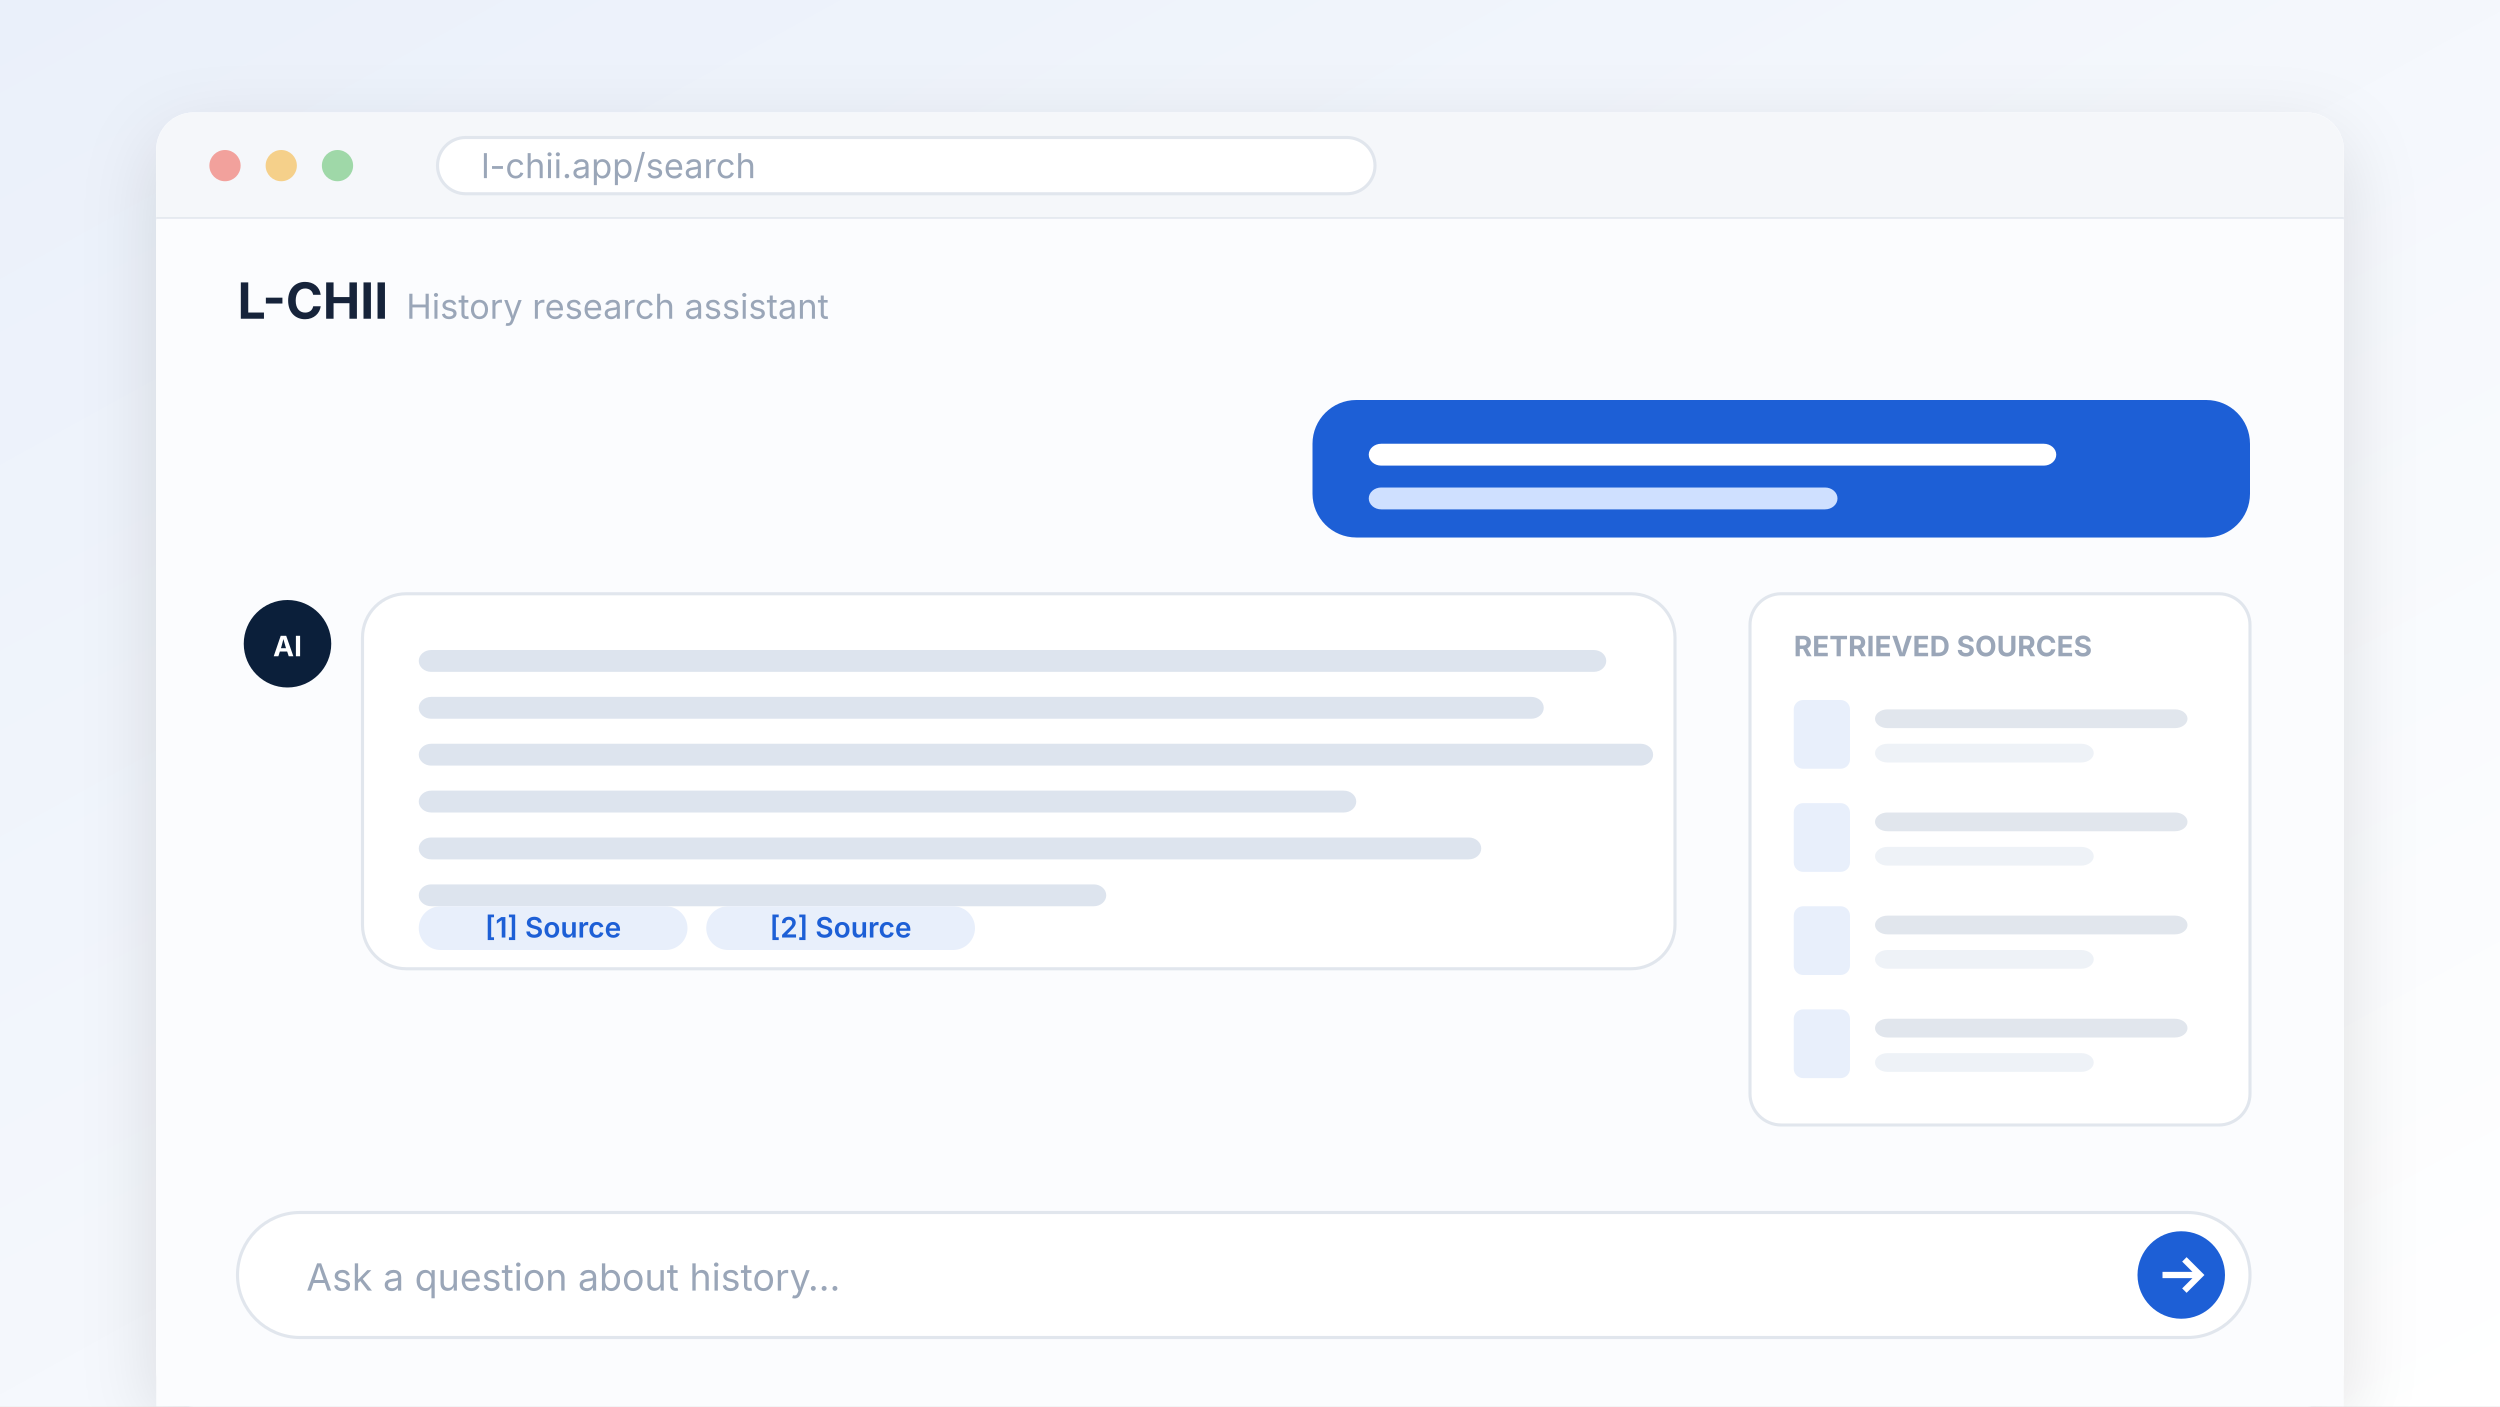
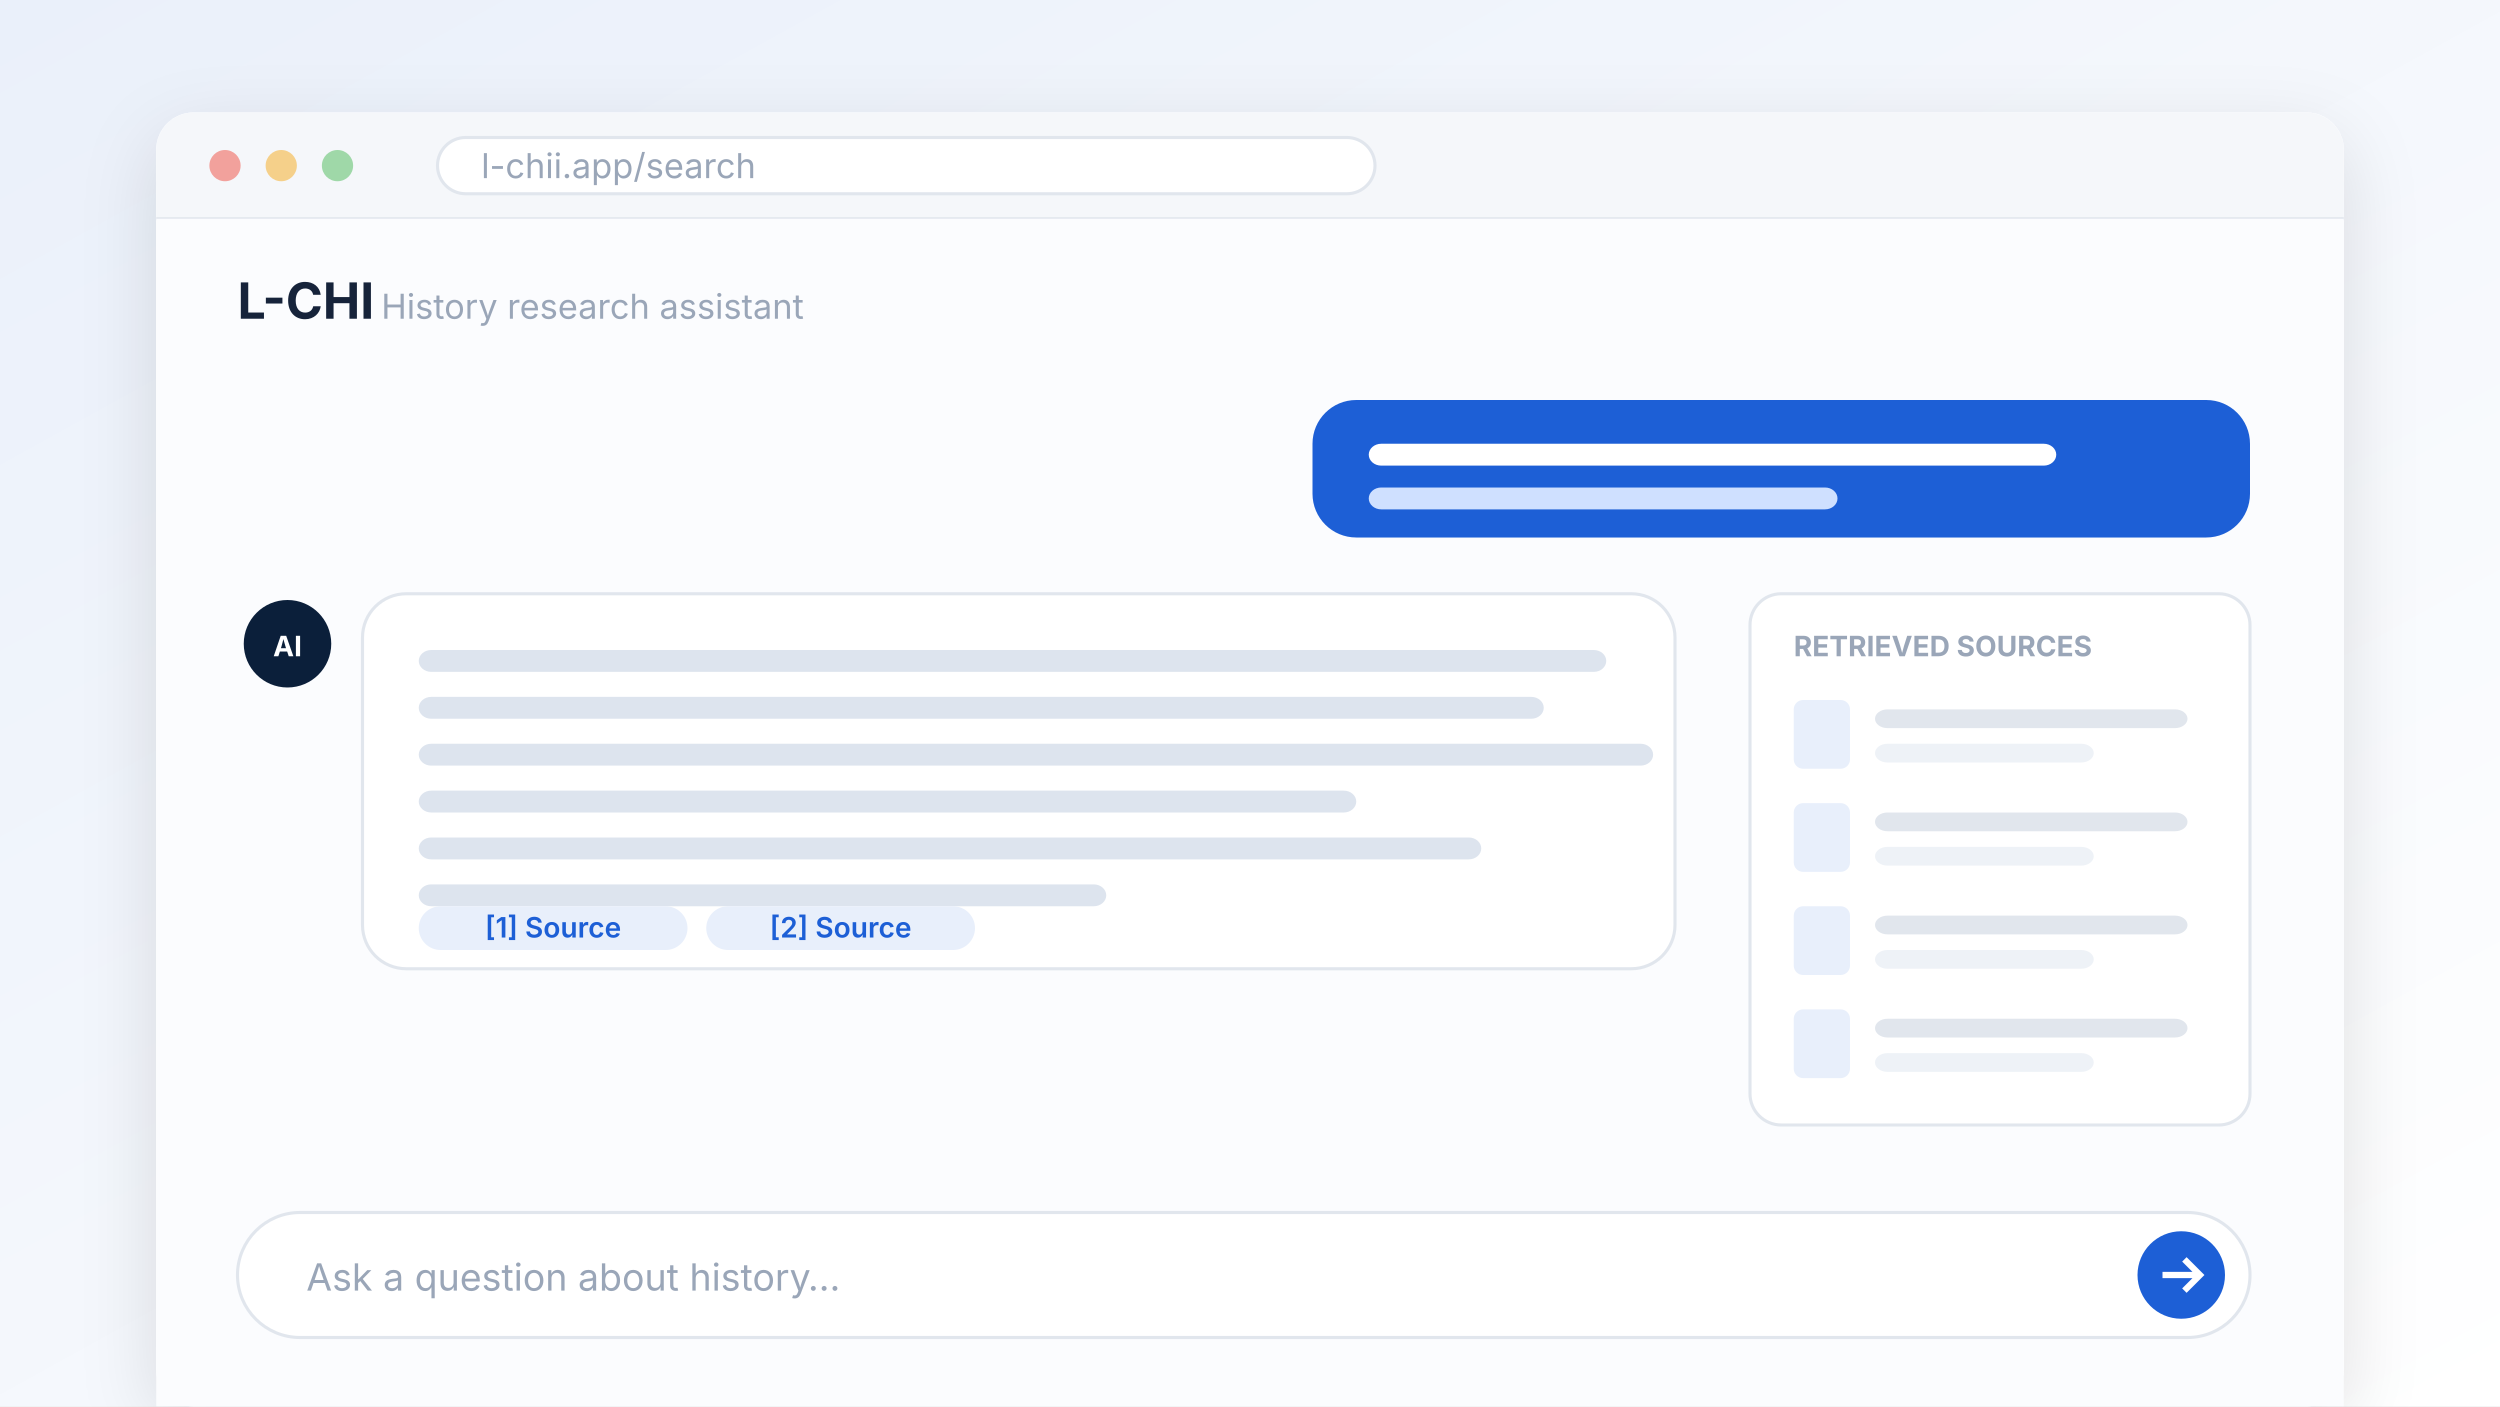
<svg xmlns="http://www.w3.org/2000/svg" viewBox="0 0 800 450" width="800" height="450">
  <defs>
    <linearGradient id="bg" x1="0" y1="0" x2="1" y2="1">
      <stop offset="0" stop-color="#eaf0fa" />
      <stop offset="1" stop-color="#ffffff" />
    </linearGradient>
    <filter id="sh" x="-10%" y="-10%" width="120%" height="130%">
      <feDropShadow dx="0" dy="8" stdDeviation="12" flood-color="#0f1c30" flood-opacity="0.12" />
    </filter>
  </defs>
  <rect width="800" height="450" fill="url(#bg)" />
  <g filter="url(#sh)">
    <rect x="50" y="36" width="700" height="414" rx="12" fill="#fff" />
  </g>
  <rect x="50" y="36" width="700" height="34" rx="12" fill="#f5f7fa" />
  <rect x="50" y="58" width="700" height="12" fill="#f5f7fa" />
  <circle cx="72" cy="53" r="5" fill="#f2a19c" />
  <circle cx="90" cy="53" r="5" fill="#f5d08a" />
  <circle cx="108" cy="53" r="5" fill="#9fd8a8" />
  <rect x="140" y="44" width="300" height="18" rx="9" fill="#fff" stroke="#e1e6ed" />
  <text x="154" y="57" font-size="11" fill="#9aa6b8" font-family="Inter, Segoe UI, Arial, sans-serif">l-chii.app/search</text>
  <line x1="50" y1="70" x2="750" y2="70" stroke="#e1e6ed" />
  <rect x="50" y="70" width="700" height="380" fill="#fbfcfe" />
-   <text x="76" y="102" font-size="16" font-weight="700" fill="#16233a" text-anchor="start" font-family="Inter, Segoe UI, Arial, sans-serif">L-CHII</text>
-   <text x="130" y="102" font-size="11" font-weight="400" fill="#9aa6b8" text-anchor="start" font-family="Inter, Segoe UI, Arial, sans-serif">History research assistant</text>
+   <text x="76" y="102" font-size="16" font-weight="700" fill="#16233a" text-anchor="start" font-family="Inter, Segoe UI, Arial, sans-serif">L-CHI</text>
+   <text x="122" y="102" font-size="11" font-weight="400" fill="#9aa6b8" text-anchor="start" font-family="Inter, Segoe UI, Arial, sans-serif">History research assistant</text>
  <rect x="420" y="128" width="300" height="44" rx="14" fill="#1d5fd6" />
  <rect x="438" y="142" width="220" height="7" rx="4" fill="#ffffff" />
  <rect x="438" y="156" width="150" height="7" rx="4" fill="#cfe0ff" />
  <circle cx="92" cy="206" r="14" fill="#0b1f3a" />
  <text x="92" y="210" font-size="9" font-weight="700" fill="#fff" text-anchor="middle" font-family="Inter, Segoe UI, Arial, sans-serif">AI</text>
  <rect x="116" y="190" width="420" height="120" rx="14" fill="#fff" stroke="#e1e6ed" />
  <rect x="134" y="208" width="380" height="7" rx="4" fill="#dde4ee" />
  <rect x="134" y="223" width="360" height="7" rx="4" fill="#dde4ee" />
  <rect x="134" y="238" width="395" height="7" rx="4" fill="#dde4ee" />
  <rect x="134" y="253" width="300" height="7" rx="4" fill="#dde4ee" />
  <rect x="134" y="268" width="340" height="7" rx="4" fill="#dde4ee" />
  <rect x="134" y="283" width="220" height="7" rx="4" fill="#dde4ee" />
  <rect x="134" y="290" width="86" height="14" rx="7" fill="#e8effb" />
  <text x="177" y="300" font-size="9" font-weight="600" fill="#1d5fd6" text-anchor="middle" font-family="Inter, Segoe UI, Arial, sans-serif">[1] Source</text>
  <rect x="226" y="290" width="86" height="14" rx="7" fill="#e8effb" />
  <text x="269" y="300" font-size="9" font-weight="600" fill="#1d5fd6" text-anchor="middle" font-family="Inter, Segoe UI, Arial, sans-serif">[2] Source</text>
  <rect x="560" y="190" width="160" height="170" rx="10" fill="#fff" stroke="#e1e6ed" />
  <text x="574" y="210" font-size="9" font-weight="700" fill="#9aa6b8" text-anchor="start" font-family="Inter, Segoe UI, Arial, sans-serif">RETRIEVED SOURCES</text>
  <rect x="574" y="224" width="18" height="22" rx="3" fill="#e8effb" />
  <rect x="600" y="227" width="100" height="6" rx="4" fill="#e1e6ed" />
  <rect x="600" y="238" width="70" height="6" rx="4" fill="#eef2f7" />
  <rect x="574" y="257" width="18" height="22" rx="3" fill="#e8effb" />
  <rect x="600" y="260" width="100" height="6" rx="4" fill="#e1e6ed" />
  <rect x="600" y="271" width="70" height="6" rx="4" fill="#eef2f7" />
  <rect x="574" y="290" width="18" height="22" rx="3" fill="#e8effb" />
  <rect x="600" y="293" width="100" height="6" rx="4" fill="#e1e6ed" />
  <rect x="600" y="304" width="70" height="6" rx="4" fill="#eef2f7" />
  <rect x="574" y="323" width="18" height="22" rx="3" fill="#e8effb" />
  <rect x="600" y="326" width="100" height="6" rx="4" fill="#e1e6ed" />
  <rect x="600" y="337" width="70" height="6" rx="4" fill="#eef2f7" />
  <rect x="76" y="388" width="644" height="40" rx="20" fill="#fff" stroke="#e1e6ed" />
  <text x="98" y="413" font-size="12" font-weight="400" fill="#9aa6b8" text-anchor="start" font-family="Inter, Segoe UI, Arial, sans-serif">Ask a question about history…</text>
  <circle cx="698" cy="408" r="14" fill="#1d5fd6" />
  <path d="M692 408 l12 0 m-5 -5 l5 5 l-5 5" stroke="#fff" stroke-width="2" fill="none" />
</svg>
